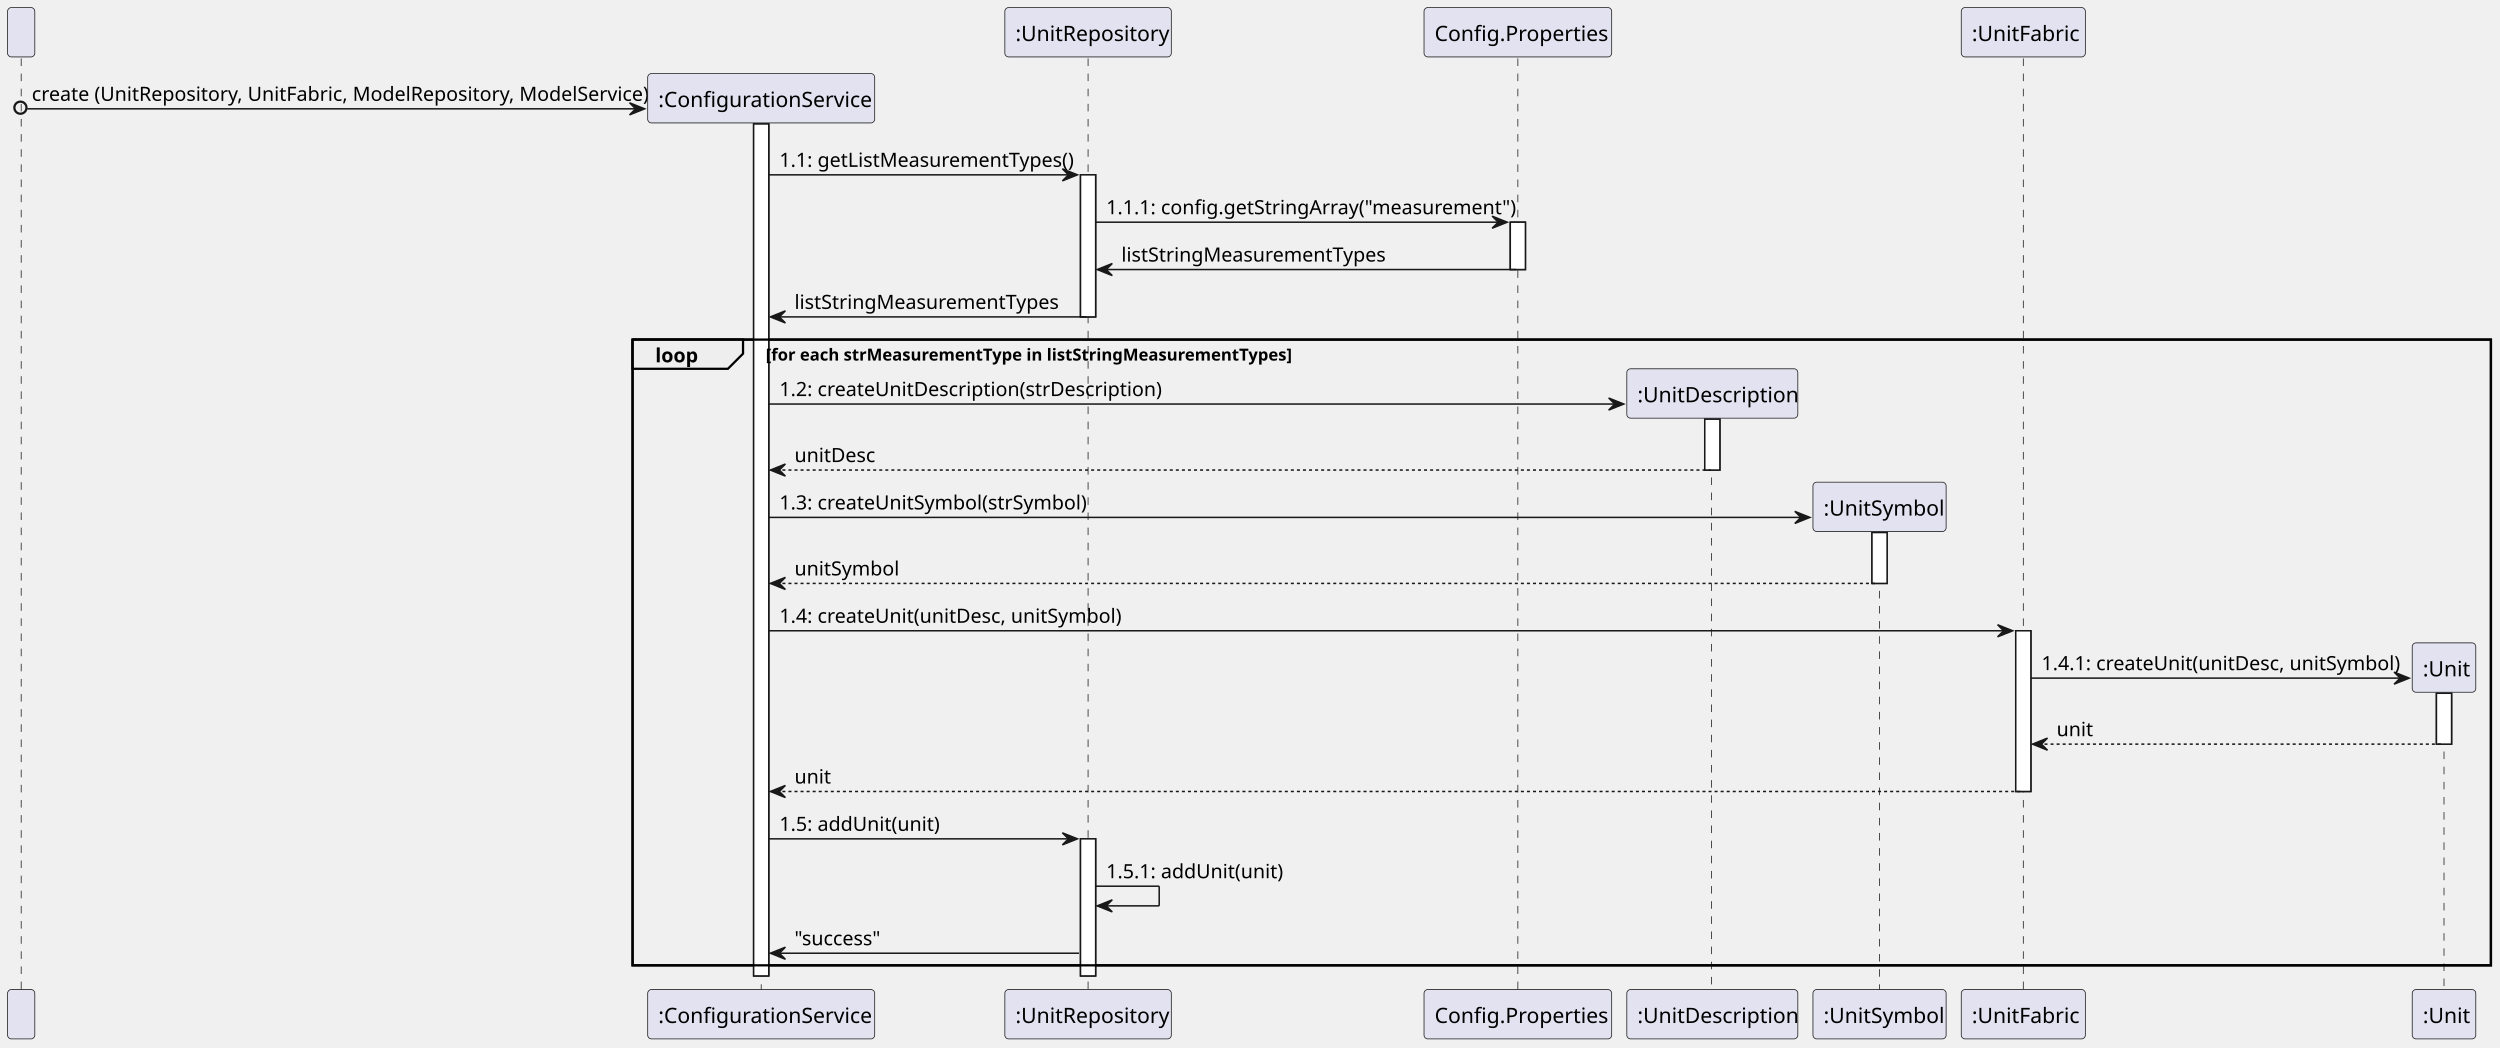
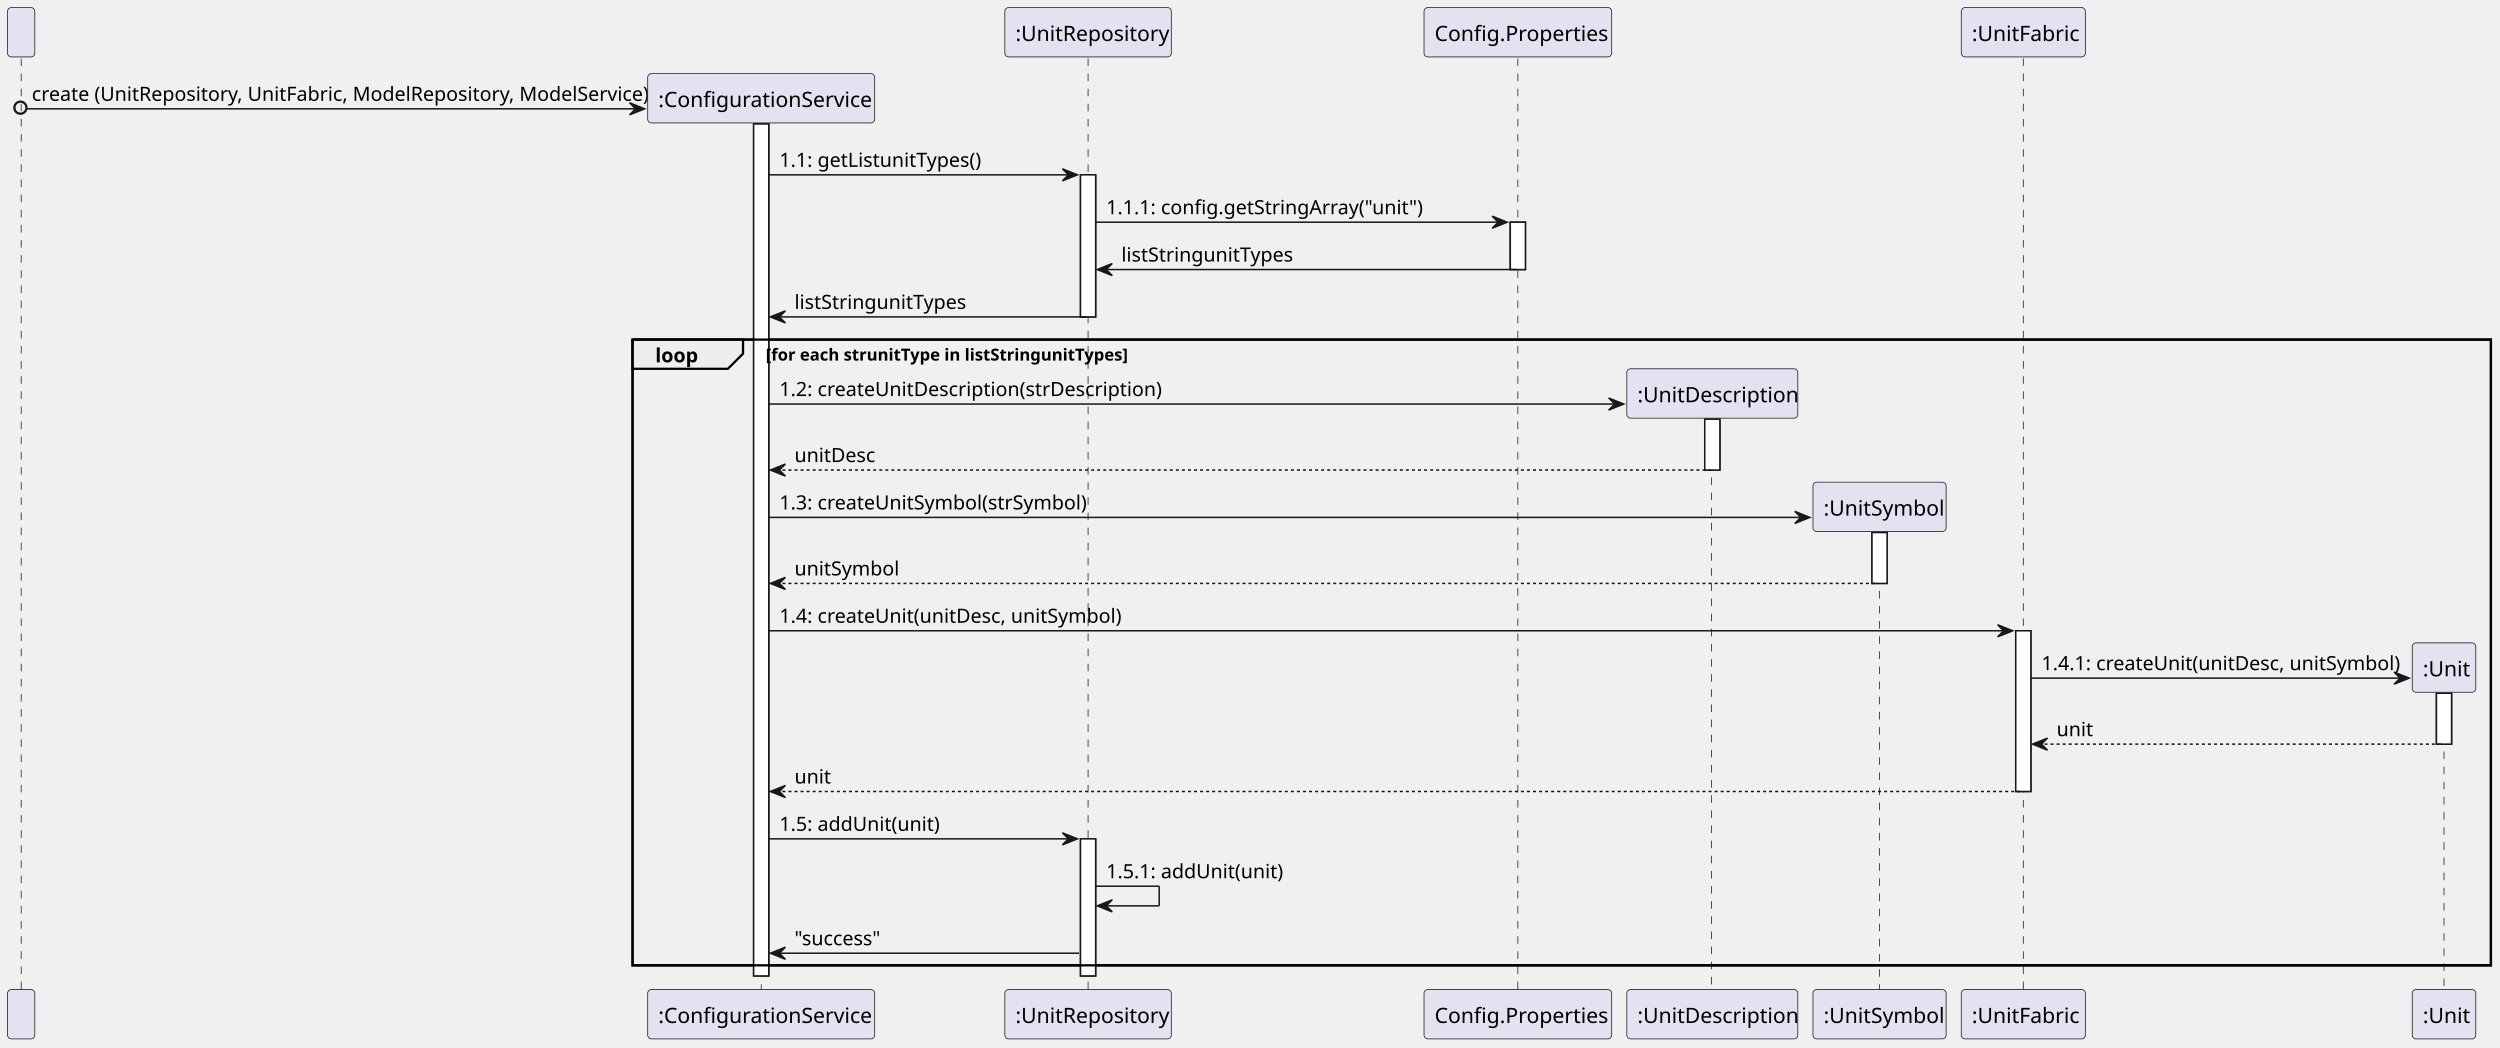
<svg xmlns="http://www.w3.org/2000/svg" contentStyleType="text/css" height="692px" preserveAspectRatio="none" style="width:1652px;height:692px;background:#FFFFFF;" version="1.1" viewBox="0 0 1652 692" width="1652px" zoomAndPan="magnify">
  <defs />
  <g>
    <rect fill="#FFFFFF" height="562.977" style="stroke:#181818;stroke-width:1.0;" width="10" x="498" y="81.912" />
    <rect fill="#FFFFFF" height="93.873" style="stroke:#181818;stroke-width:1.0;" width="10" x="714" y="115.533" />
    <rect fill="#FFFFFF" height="90.582" style="stroke:#181818;stroke-width:1.0;" width="10" x="714" y="554.307" />
    <rect fill="#FFFFFF" height="31.291" style="stroke:#181818;stroke-width:1.0;" width="10" x="998" y="146.824" />
    <rect fill="#FFFFFF" height="33.621" style="stroke:#181818;stroke-width:1.0;" width="10" x="1126.5" y="276.988" />
    <rect fill="#FFFFFF" height="33.621" style="stroke:#181818;stroke-width:1.0;" width="10" x="1237" y="351.9" />
    <rect fill="#FFFFFF" height="106.203" style="stroke:#181818;stroke-width:1.0;" width="10" x="1332" y="416.812" />
    <rect fill="#FFFFFF" height="33.621" style="stroke:#181818;stroke-width:1.0;" width="10" x="1610" y="458.103" />
    <rect fill="none" height="413.482" style="stroke:#000000;stroke-width:1.5;" width="1228" x="418" y="224.406" />
    <line style="stroke:#181818;stroke-width:0.5;stroke-dasharray:5.0,5.0;" x1="14" x2="14" y1="38.621" y2="654.889" />
    <line style="stroke:#181818;stroke-width:0.5;stroke-dasharray:5.0,5.0;" x1="503" x2="503" y1="80.432" y2="654.889" />
    <line style="stroke:#181818;stroke-width:0.5;stroke-dasharray:5.0,5.0;" x1="719" x2="719" y1="38.621" y2="654.889" />
    <line style="stroke:#181818;stroke-width:0.5;stroke-dasharray:5.0,5.0;" x1="1003" x2="1003" y1="38.621" y2="654.889" />
    <line style="stroke:#181818;stroke-width:0.5;stroke-dasharray:5.0,5.0;" x1="1131" x2="1131" y1="275.508" y2="654.889" />
    <line style="stroke:#181818;stroke-width:0.5;stroke-dasharray:5.0,5.0;" x1="1242" x2="1242" y1="350.42" y2="654.889" />
    <line style="stroke:#181818;stroke-width:0.5;stroke-dasharray:5.0,5.0;" x1="1337" x2="1337" y1="38.621" y2="654.889" />
    <line style="stroke:#181818;stroke-width:0.5;stroke-dasharray:5.0,5.0;" x1="1615" x2="1615" y1="456.623" y2="654.889" />
    <rect fill="#E2E2F0" height="32.621" rx="2.5" ry="2.5" style="stroke:#181818;stroke-width:0.5;" width="18" x="5" y="5" />
-     <text fill="#000000" font-family="sans-serif" font-size="14" lengthAdjust="spacing" textLength="4" x="12" y="27.107"> </text>
+     <text fill="#000000" font-family="sans-serif" font-size="14" lengthAdjust="spacing" textLength="4" x="12" y="27.107"> 
+         </text>
    <rect fill="#E2E2F0" height="32.621" rx="2.5" ry="2.5" style="stroke:#181818;stroke-width:0.5;" width="18" x="5" y="653.889" />
-     <text fill="#000000" font-family="sans-serif" font-size="14" lengthAdjust="spacing" textLength="4" x="12" y="675.996"> </text>
+     <text fill="#000000" font-family="sans-serif" font-size="14" lengthAdjust="spacing" textLength="4" x="12" y="675.996"> 
+         </text>
    <rect fill="#E2E2F0" height="32.621" rx="2.5" ry="2.5" style="stroke:#181818;stroke-width:0.5;" width="150" x="428" y="653.889" />
-     <text fill="#000000" font-family="sans-serif" font-size="14" lengthAdjust="spacing" textLength="136" x="435" y="675.996">:ConfigurationService</text>
+     <text fill="#000000" font-family="sans-serif" font-size="14" lengthAdjust="spacing" textLength="136" x="435" y="675.996">:ConfigurationService
+         </text>
    <rect fill="#E2E2F0" height="32.621" rx="2.5" ry="2.5" style="stroke:#181818;stroke-width:0.5;" width="110" x="664" y="5" />
-     <text fill="#000000" font-family="sans-serif" font-size="14" lengthAdjust="spacing" textLength="96" x="671" y="27.107">:UnitRepository</text>
+     <text fill="#000000" font-family="sans-serif" font-size="14" lengthAdjust="spacing" textLength="96" x="671" y="27.107">:UnitRepository
+         </text>
    <rect fill="#E2E2F0" height="32.621" rx="2.5" ry="2.5" style="stroke:#181818;stroke-width:0.5;" width="110" x="664" y="653.889" />
-     <text fill="#000000" font-family="sans-serif" font-size="14" lengthAdjust="spacing" textLength="96" x="671" y="675.996">:UnitRepository</text>
+     <text fill="#000000" font-family="sans-serif" font-size="14" lengthAdjust="spacing" textLength="96" x="671" y="675.996">:UnitRepository
+         </text>
    <rect fill="#E2E2F0" height="32.621" rx="2.5" ry="2.5" style="stroke:#181818;stroke-width:0.5;" width="124" x="941" y="5" />
-     <text fill="#000000" font-family="sans-serif" font-size="14" lengthAdjust="spacing" textLength="110" x="948" y="27.107">Config.Properties</text>
+     <text fill="#000000" font-family="sans-serif" font-size="14" lengthAdjust="spacing" textLength="110" x="948" y="27.107">Config.Properties
+         </text>
    <rect fill="#E2E2F0" height="32.621" rx="2.5" ry="2.5" style="stroke:#181818;stroke-width:0.5;" width="124" x="941" y="653.889" />
-     <text fill="#000000" font-family="sans-serif" font-size="14" lengthAdjust="spacing" textLength="110" x="948" y="675.996">Config.Properties</text>
+     <text fill="#000000" font-family="sans-serif" font-size="14" lengthAdjust="spacing" textLength="110" x="948" y="675.996">Config.Properties
+         </text>
    <rect fill="#E2E2F0" height="32.621" rx="2.5" ry="2.5" style="stroke:#181818;stroke-width:0.5;" width="113" x="1075" y="653.889" />
-     <text fill="#000000" font-family="sans-serif" font-size="14" lengthAdjust="spacing" textLength="99" x="1082" y="675.996">:UnitDescription</text>
+     <text fill="#000000" font-family="sans-serif" font-size="14" lengthAdjust="spacing" textLength="99" x="1082" y="675.996">:UnitDescription
+         </text>
    <rect fill="#E2E2F0" height="32.621" rx="2.5" ry="2.5" style="stroke:#181818;stroke-width:0.5;" width="88" x="1198" y="653.889" />
-     <text fill="#000000" font-family="sans-serif" font-size="14" lengthAdjust="spacing" textLength="74" x="1205" y="675.996">:UnitSymbol</text>
+     <text fill="#000000" font-family="sans-serif" font-size="14" lengthAdjust="spacing" textLength="74" x="1205" y="675.996">:UnitSymbol
+         </text>
    <rect fill="#E2E2F0" height="32.621" rx="2.5" ry="2.5" style="stroke:#181818;stroke-width:0.5;" width="82" x="1296" y="5" />
-     <text fill="#000000" font-family="sans-serif" font-size="14" lengthAdjust="spacing" textLength="68" x="1303" y="27.107">:UnitFabric</text>
+     <text fill="#000000" font-family="sans-serif" font-size="14" lengthAdjust="spacing" textLength="68" x="1303" y="27.107">:UnitFabric
+         </text>
    <rect fill="#E2E2F0" height="32.621" rx="2.5" ry="2.5" style="stroke:#181818;stroke-width:0.5;" width="82" x="1296" y="653.889" />
-     <text fill="#000000" font-family="sans-serif" font-size="14" lengthAdjust="spacing" textLength="68" x="1303" y="675.996">:UnitFabric</text>
+     <text fill="#000000" font-family="sans-serif" font-size="14" lengthAdjust="spacing" textLength="68" x="1303" y="675.996">:UnitFabric
+         </text>
    <rect fill="#E2E2F0" height="32.621" rx="2.5" ry="2.5" style="stroke:#181818;stroke-width:0.5;" width="42" x="1594" y="653.889" />
-     <text fill="#000000" font-family="sans-serif" font-size="14" lengthAdjust="spacing" textLength="28" x="1601" y="675.996">:Unit</text>
+     <text fill="#000000" font-family="sans-serif" font-size="14" lengthAdjust="spacing" textLength="28" x="1601" y="675.996">:Unit
+         </text>
    <rect fill="#FFFFFF" height="562.977" style="stroke:#181818;stroke-width:1.0;" width="10" x="498" y="81.912" />
    <rect fill="#FFFFFF" height="93.873" style="stroke:#181818;stroke-width:1.0;" width="10" x="714" y="115.533" />
    <rect fill="#FFFFFF" height="90.582" style="stroke:#181818;stroke-width:1.0;" width="10" x="714" y="554.307" />
    <rect fill="#FFFFFF" height="31.291" style="stroke:#181818;stroke-width:1.0;" width="10" x="998" y="146.824" />
    <rect fill="#FFFFFF" height="33.621" style="stroke:#181818;stroke-width:1.0;" width="10" x="1126.5" y="276.988" />
    <rect fill="#FFFFFF" height="33.621" style="stroke:#181818;stroke-width:1.0;" width="10" x="1237" y="351.9" />
    <rect fill="#FFFFFF" height="106.203" style="stroke:#181818;stroke-width:1.0;" width="10" x="1332" y="416.812" />
    <rect fill="#FFFFFF" height="33.621" style="stroke:#181818;stroke-width:1.0;" width="10" x="1610" y="458.103" />
    <ellipse cx="13.5" cy="71.162" fill="none" rx="4" ry="4" style="stroke:#181818;stroke-width:1.5;" />
    <polygon fill="#181818" points="416,67.912,426,71.912,416,75.912,420,71.912" style="stroke:#181818;stroke-width:1.0;" />
    <line style="stroke:#181818;stroke-width:1.0;" x1="18" x2="422" y1="71.912" y2="71.912" />
-     <text fill="#000000" font-family="sans-serif" font-size="13" lengthAdjust="spacing" textLength="390" x="21" y="66.649">create (UnitRepository, UnitFabric, ModelRepository, ModelService)</text>
+     <text fill="#000000" font-family="sans-serif" font-size="13" lengthAdjust="spacing" textLength="390" x="21" y="66.649">create (UnitRepository, UnitFabric, ModelRepository, ModelService)
+         </text>
    <rect fill="#E2E2F0" height="32.621" rx="2.5" ry="2.5" style="stroke:#181818;stroke-width:0.5;" width="150" x="428" y="48.621" />
-     <text fill="#000000" font-family="sans-serif" font-size="14" lengthAdjust="spacing" textLength="136" x="435" y="70.728">:ConfigurationService</text>
+     <text fill="#000000" font-family="sans-serif" font-size="14" lengthAdjust="spacing" textLength="136" x="435" y="70.728">:ConfigurationService
+         </text>
    <polygon fill="#181818" points="702,111.533,712,115.533,702,119.533,706,115.533" style="stroke:#181818;stroke-width:1.0;" />
    <line style="stroke:#181818;stroke-width:1.0;" x1="508" x2="708" y1="115.533" y2="115.533" />
-     <text fill="#000000" font-family="sans-serif" font-size="13" lengthAdjust="spacing" textLength="187" x="515" y="110.27">1.1: getListMeasurementTypes()</text>
+     <text fill="#000000" font-family="sans-serif" font-size="13" lengthAdjust="spacing" textLength="187" x="515" y="110.27">1.1: getListunitTypes()
+         </text>
    <polygon fill="#181818" points="986,142.824,996,146.824,986,150.824,990,146.824" style="stroke:#181818;stroke-width:1.0;" />
    <line style="stroke:#181818;stroke-width:1.0;" x1="724" x2="992" y1="146.824" y2="146.824" />
-     <text fill="#000000" font-family="sans-serif" font-size="13" lengthAdjust="spacing" textLength="255" x="731" y="141.561">1.1.1: config.getStringArray("measurement")</text>
+     <text fill="#000000" font-family="sans-serif" font-size="13" lengthAdjust="spacing" textLength="255" x="731" y="141.561">1.1.1: config.getStringArray("unit")
+         </text>
    <polygon fill="#181818" points="735,174.115,725,178.115,735,182.115,731,178.115" style="stroke:#181818;stroke-width:1.0;" />
    <line style="stroke:#181818;stroke-width:1.0;" x1="729" x2="1002" y1="178.115" y2="178.115" />
-     <text fill="#000000" font-family="sans-serif" font-size="13" lengthAdjust="spacing" textLength="165" x="741" y="172.852">listStringMeasurementTypes</text>
+     <text fill="#000000" font-family="sans-serif" font-size="13" lengthAdjust="spacing" textLength="165" x="741" y="172.852">listStringunitTypes
+         </text>
    <polygon fill="#181818" points="519,205.406,509,209.406,519,213.406,515,209.406" style="stroke:#181818;stroke-width:1.0;" />
    <line style="stroke:#181818;stroke-width:1.0;" x1="513" x2="718" y1="209.406" y2="209.406" />
-     <text fill="#000000" font-family="sans-serif" font-size="13" lengthAdjust="spacing" textLength="165" x="525" y="204.144">listStringMeasurementTypes</text>
+     <text fill="#000000" font-family="sans-serif" font-size="13" lengthAdjust="spacing" textLength="165" x="525" y="204.144">listStringunitTypes
+         </text>
    <path d="M418,224.406 L491,224.406 L491,233.697 L481,243.697 L418,243.697 L418,224.406 " fill="#EEEEEE" style="stroke:#000000;stroke-width:1.5;" />
    <rect fill="none" height="413.482" style="stroke:#000000;stroke-width:1.5;" width="1228" x="418" y="224.406" />
-     <text fill="#000000" font-family="sans-serif" font-size="13" font-weight="bold" lengthAdjust="spacing" textLength="28" x="433" y="239.435">loop</text>
-     <text fill="#000000" font-family="sans-serif" font-size="11" font-weight="bold" lengthAdjust="spacing" textLength="355" x="506" y="238.276">[for each strMeasurementType in listStringMeasurementTypes]</text>
+     <text fill="#000000" font-family="sans-serif" font-size="13" font-weight="bold" lengthAdjust="spacing" textLength="28" x="433" y="239.435">loop
+         </text>
+     <text fill="#000000" font-family="sans-serif" font-size="11" font-weight="bold" lengthAdjust="spacing" textLength="355" x="506" y="238.276">[for each strunitType in listStringunitTypes]
+         </text>
    <polygon fill="#181818" points="1063,262.988,1073,266.988,1063,270.988,1067,266.988" style="stroke:#181818;stroke-width:1.0;" />
    <line style="stroke:#181818;stroke-width:1.0;" x1="508" x2="1069" y1="266.988" y2="266.988" />
-     <text fill="#000000" font-family="sans-serif" font-size="13" lengthAdjust="spacing" textLength="238" x="515" y="261.726">1.2: createUnitDescription(strDescription)</text>
+     <text fill="#000000" font-family="sans-serif" font-size="13" lengthAdjust="spacing" textLength="238" x="515" y="261.726">1.2: createUnitDescription(strDescription)
+         </text>
    <rect fill="#E2E2F0" height="32.621" rx="2.5" ry="2.5" style="stroke:#181818;stroke-width:0.5;" width="113" x="1075" y="243.697" />
-     <text fill="#000000" font-family="sans-serif" font-size="14" lengthAdjust="spacing" textLength="99" x="1082" y="265.805">:UnitDescription</text>
+     <text fill="#000000" font-family="sans-serif" font-size="14" lengthAdjust="spacing" textLength="99" x="1082" y="265.805">:UnitDescription
+         </text>
    <polygon fill="#181818" points="519,306.609,509,310.609,519,314.609,515,310.609" style="stroke:#181818;stroke-width:1.0;" />
    <line style="stroke:#181818;stroke-width:1.0;stroke-dasharray:2.0,2.0;" x1="513" x2="1130.5" y1="310.609" y2="310.609" />
-     <text fill="#000000" font-family="sans-serif" font-size="13" lengthAdjust="spacing" textLength="51" x="525" y="305.347">unitDesc</text>
+     <text fill="#000000" font-family="sans-serif" font-size="13" lengthAdjust="spacing" textLength="51" x="525" y="305.347">unitDesc
+         </text>
    <polygon fill="#181818" points="1186,337.9,1196,341.9,1186,345.9,1190,341.9" style="stroke:#181818;stroke-width:1.0;" />
    <line style="stroke:#181818;stroke-width:1.0;" x1="508" x2="1192" y1="341.9" y2="341.9" />
-     <text fill="#000000" font-family="sans-serif" font-size="13" lengthAdjust="spacing" textLength="196" x="515" y="336.638">1.3: createUnitSymbol(strSymbol)</text>
+     <text fill="#000000" font-family="sans-serif" font-size="13" lengthAdjust="spacing" textLength="196" x="515" y="336.638">1.3: createUnitSymbol(strSymbol)
+         </text>
    <rect fill="#E2E2F0" height="32.621" rx="2.5" ry="2.5" style="stroke:#181818;stroke-width:0.5;" width="88" x="1198" y="318.609" />
-     <text fill="#000000" font-family="sans-serif" font-size="14" lengthAdjust="spacing" textLength="74" x="1205" y="340.717">:UnitSymbol</text>
+     <text fill="#000000" font-family="sans-serif" font-size="14" lengthAdjust="spacing" textLength="74" x="1205" y="340.717">:UnitSymbol
+         </text>
    <polygon fill="#181818" points="519,381.522,509,385.522,519,389.522,515,385.522" style="stroke:#181818;stroke-width:1.0;" />
    <line style="stroke:#181818;stroke-width:1.0;stroke-dasharray:2.0,2.0;" x1="513" x2="1241" y1="385.522" y2="385.522" />
-     <text fill="#000000" font-family="sans-serif" font-size="13" lengthAdjust="spacing" textLength="65" x="525" y="380.259">unitSymbol</text>
+     <text fill="#000000" font-family="sans-serif" font-size="13" lengthAdjust="spacing" textLength="65" x="525" y="380.259">unitSymbol
+         </text>
    <polygon fill="#181818" points="1320,412.812,1330,416.812,1320,420.812,1324,416.812" style="stroke:#181818;stroke-width:1.0;" />
    <line style="stroke:#181818;stroke-width:1.0;" x1="508" x2="1326" y1="416.812" y2="416.812" />
-     <text fill="#000000" font-family="sans-serif" font-size="13" lengthAdjust="spacing" textLength="217" x="515" y="411.55">1.4: createUnit(unitDesc, unitSymbol)</text>
+     <text fill="#000000" font-family="sans-serif" font-size="13" lengthAdjust="spacing" textLength="217" x="515" y="411.55">1.4: createUnit(unitDesc, unitSymbol)
+         </text>
    <polygon fill="#181818" points="1582,444.103,1592,448.103,1582,452.103,1586,448.103" style="stroke:#181818;stroke-width:1.0;" />
    <line style="stroke:#181818;stroke-width:1.0;" x1="1342" x2="1588" y1="448.103" y2="448.103" />
-     <text fill="#000000" font-family="sans-serif" font-size="13" lengthAdjust="spacing" textLength="228" x="1349" y="442.841">1.4.1: createUnit(unitDesc, unitSymbol)</text>
+     <text fill="#000000" font-family="sans-serif" font-size="13" lengthAdjust="spacing" textLength="228" x="1349" y="442.841">1.4.1: createUnit(unitDesc, unitSymbol)
+         </text>
    <rect fill="#E2E2F0" height="32.621" rx="2.5" ry="2.5" style="stroke:#181818;stroke-width:0.5;" width="42" x="1594" y="424.812" />
-     <text fill="#000000" font-family="sans-serif" font-size="14" lengthAdjust="spacing" textLength="28" x="1601" y="446.92">:Unit</text>
+     <text fill="#000000" font-family="sans-serif" font-size="14" lengthAdjust="spacing" textLength="28" x="1601" y="446.92">:Unit
+         </text>
    <polygon fill="#181818" points="1353,487.725,1343,491.725,1353,495.725,1349,491.725" style="stroke:#181818;stroke-width:1.0;" />
    <line style="stroke:#181818;stroke-width:1.0;stroke-dasharray:2.0,2.0;" x1="1347" x2="1614" y1="491.725" y2="491.725" />
-     <text fill="#000000" font-family="sans-serif" font-size="13" lengthAdjust="spacing" textLength="21" x="1359" y="486.462">unit</text>
+     <text fill="#000000" font-family="sans-serif" font-size="13" lengthAdjust="spacing" textLength="21" x="1359" y="486.462">unit
+         </text>
    <polygon fill="#181818" points="519,519.016,509,523.016,519,527.016,515,523.016" style="stroke:#181818;stroke-width:1.0;" />
    <line style="stroke:#181818;stroke-width:1.0;stroke-dasharray:2.0,2.0;" x1="513" x2="1336" y1="523.016" y2="523.016" />
-     <text fill="#000000" font-family="sans-serif" font-size="13" lengthAdjust="spacing" textLength="21" x="525" y="517.753">unit</text>
+     <text fill="#000000" font-family="sans-serif" font-size="13" lengthAdjust="spacing" textLength="21" x="525" y="517.753">unit
+         </text>
    <polygon fill="#181818" points="702,550.307,712,554.307,702,558.307,706,554.307" style="stroke:#181818;stroke-width:1.0;" />
    <line style="stroke:#181818;stroke-width:1.0;" x1="508" x2="708" y1="554.307" y2="554.307" />
-     <text fill="#000000" font-family="sans-serif" font-size="13" lengthAdjust="spacing" textLength="99" x="515" y="549.044">1.5: addUnit(unit)</text>
+     <text fill="#000000" font-family="sans-serif" font-size="13" lengthAdjust="spacing" textLength="99" x="515" y="549.044">1.5: addUnit(unit)
+         </text>
    <line style="stroke:#181818;stroke-width:1.0;" x1="724" x2="766" y1="585.598" y2="585.598" />
    <line style="stroke:#181818;stroke-width:1.0;" x1="766" x2="766" y1="585.598" y2="598.598" />
    <line style="stroke:#181818;stroke-width:1.0;" x1="725" x2="766" y1="598.598" y2="598.598" />
    <polygon fill="#181818" points="735,594.598,725,598.598,735,602.598,731,598.598" style="stroke:#181818;stroke-width:1.0;" />
-     <text fill="#000000" font-family="sans-serif" font-size="13" lengthAdjust="spacing" textLength="110" x="731" y="580.335">1.5.1: addUnit(unit)</text>
+     <text fill="#000000" font-family="sans-serif" font-size="13" lengthAdjust="spacing" textLength="110" x="731" y="580.335">1.5.1: addUnit(unit)
+         </text>
    <polygon fill="#181818" points="519,625.889,509,629.889,519,633.889,515,629.889" style="stroke:#181818;stroke-width:1.0;" />
    <line style="stroke:#181818;stroke-width:1.0;" x1="513" x2="713" y1="629.889" y2="629.889" />
-     <text fill="#000000" font-family="sans-serif" font-size="13" lengthAdjust="spacing" textLength="59" x="525" y="624.626">"success"</text>
+     <text fill="#000000" font-family="sans-serif" font-size="13" lengthAdjust="spacing" textLength="59" x="525" y="624.626">"success"
+         </text>
  </g>
</svg>
